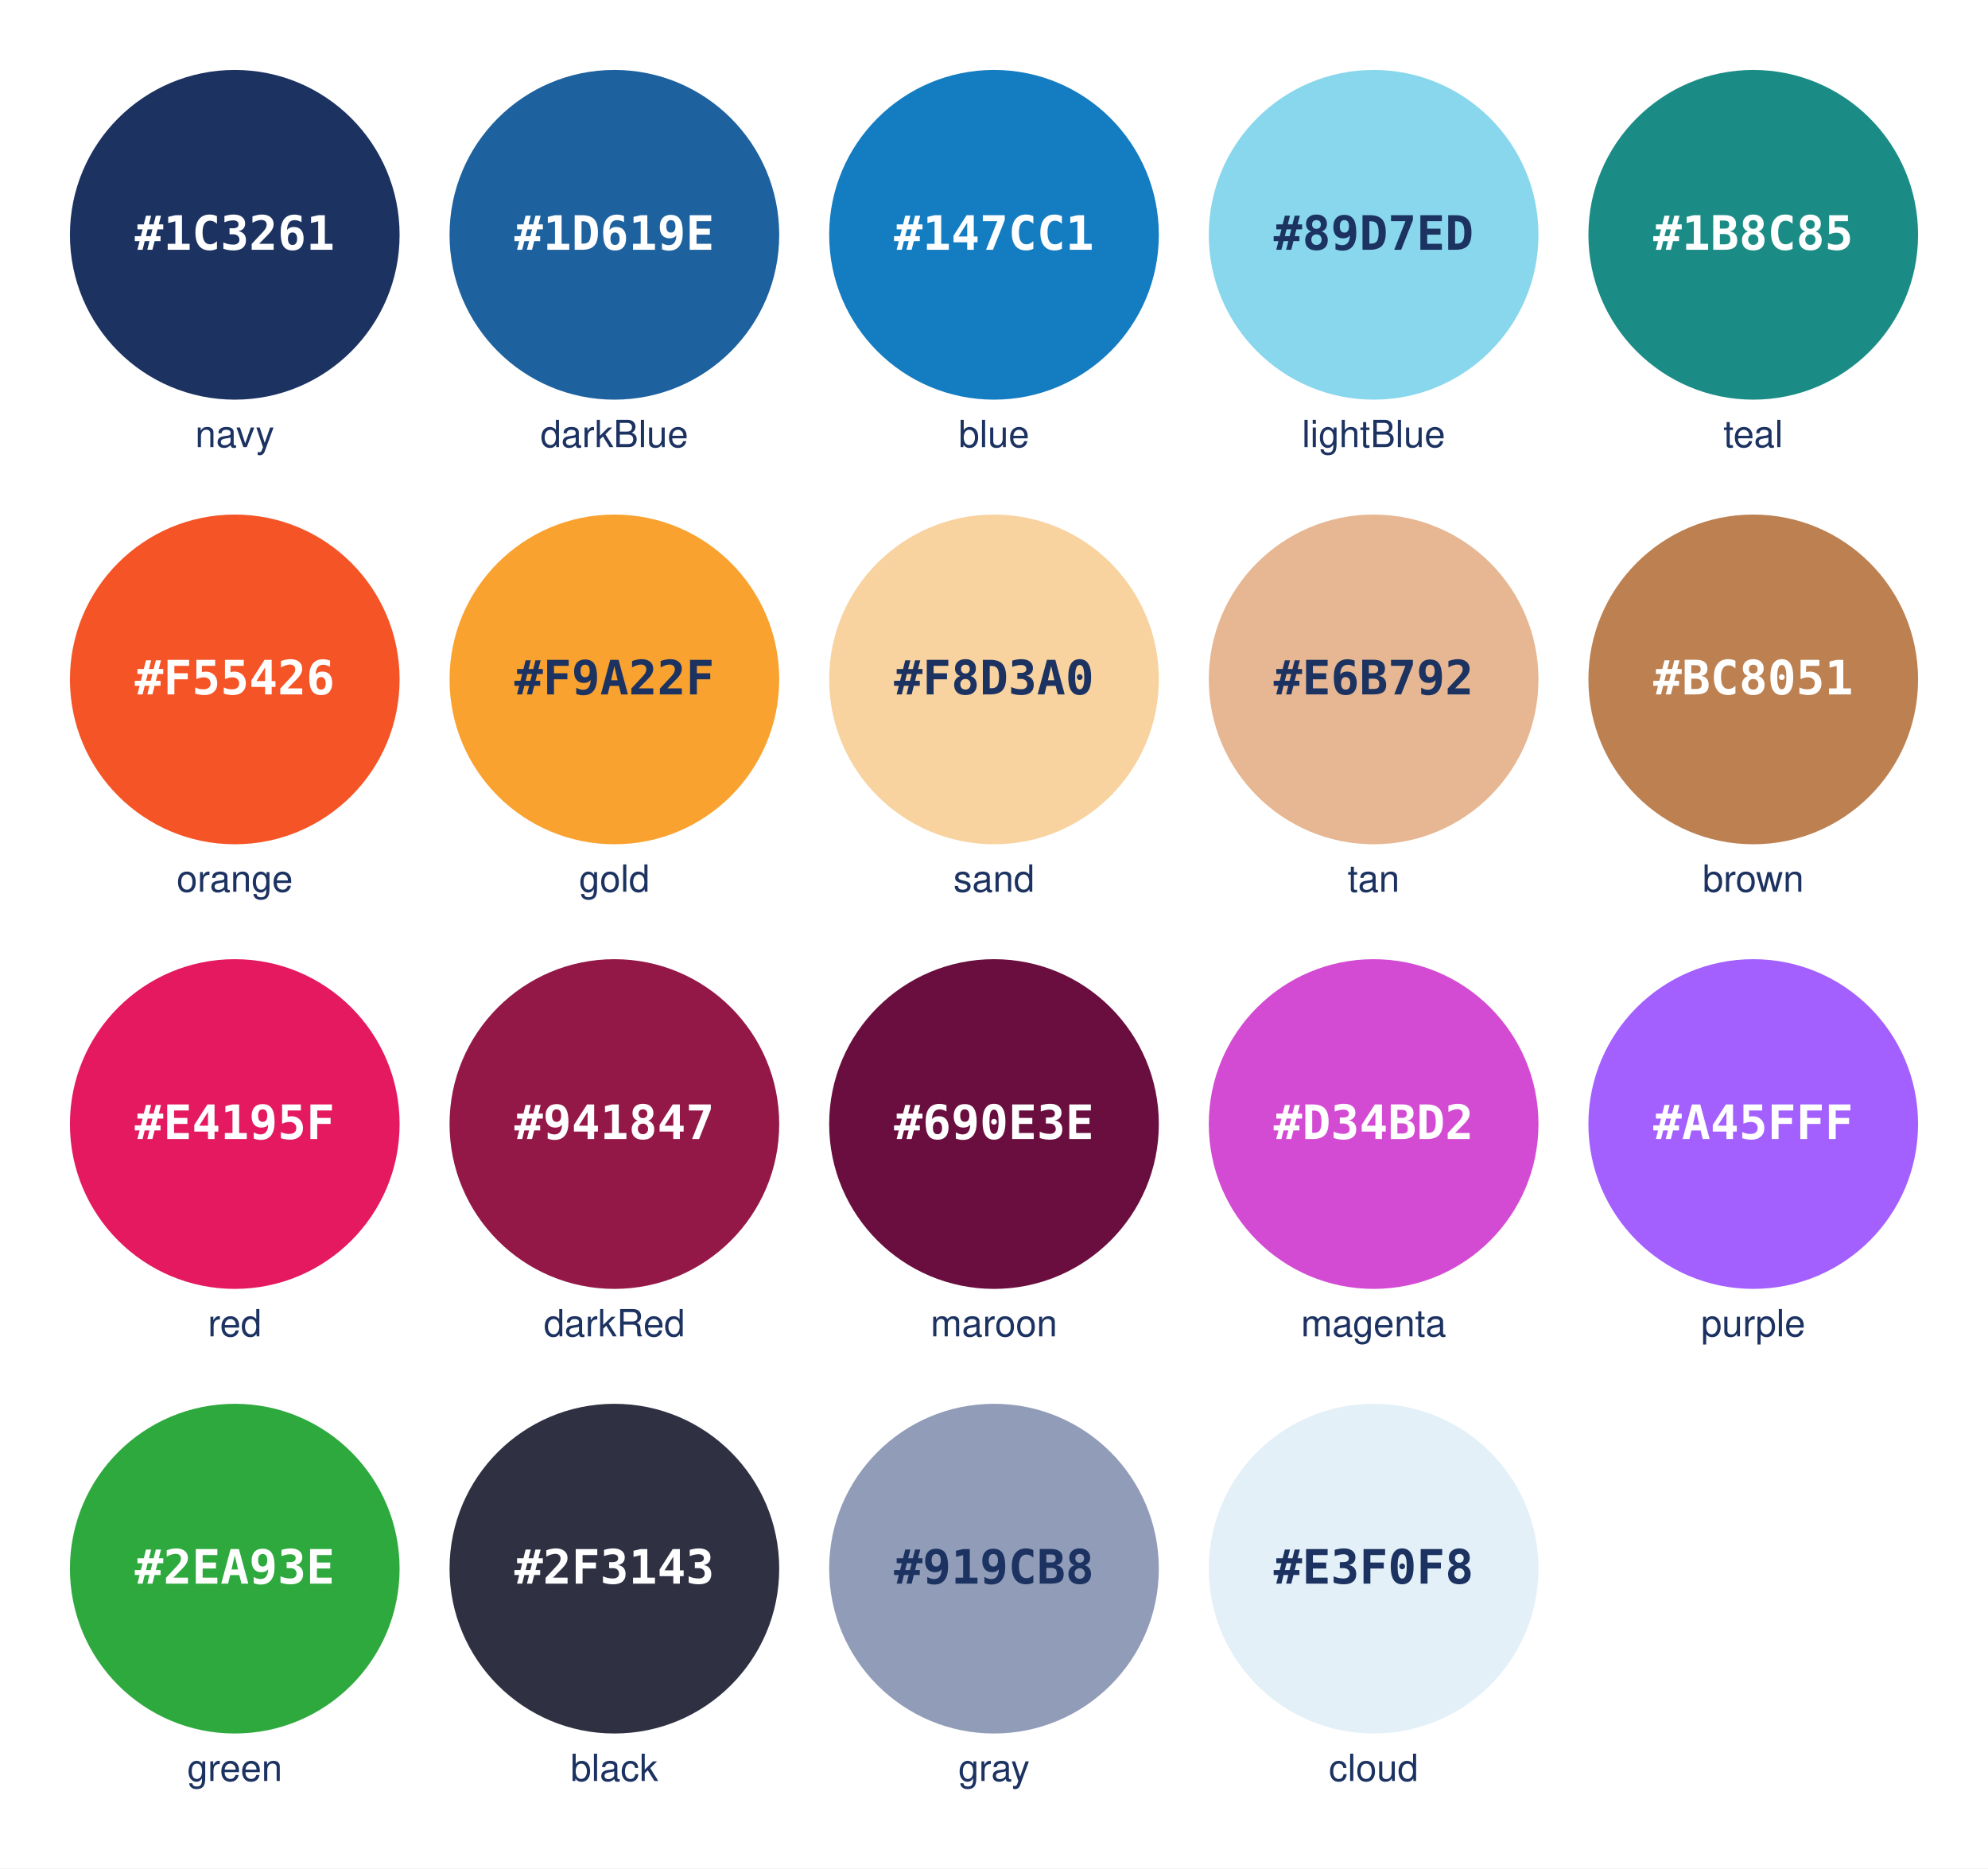
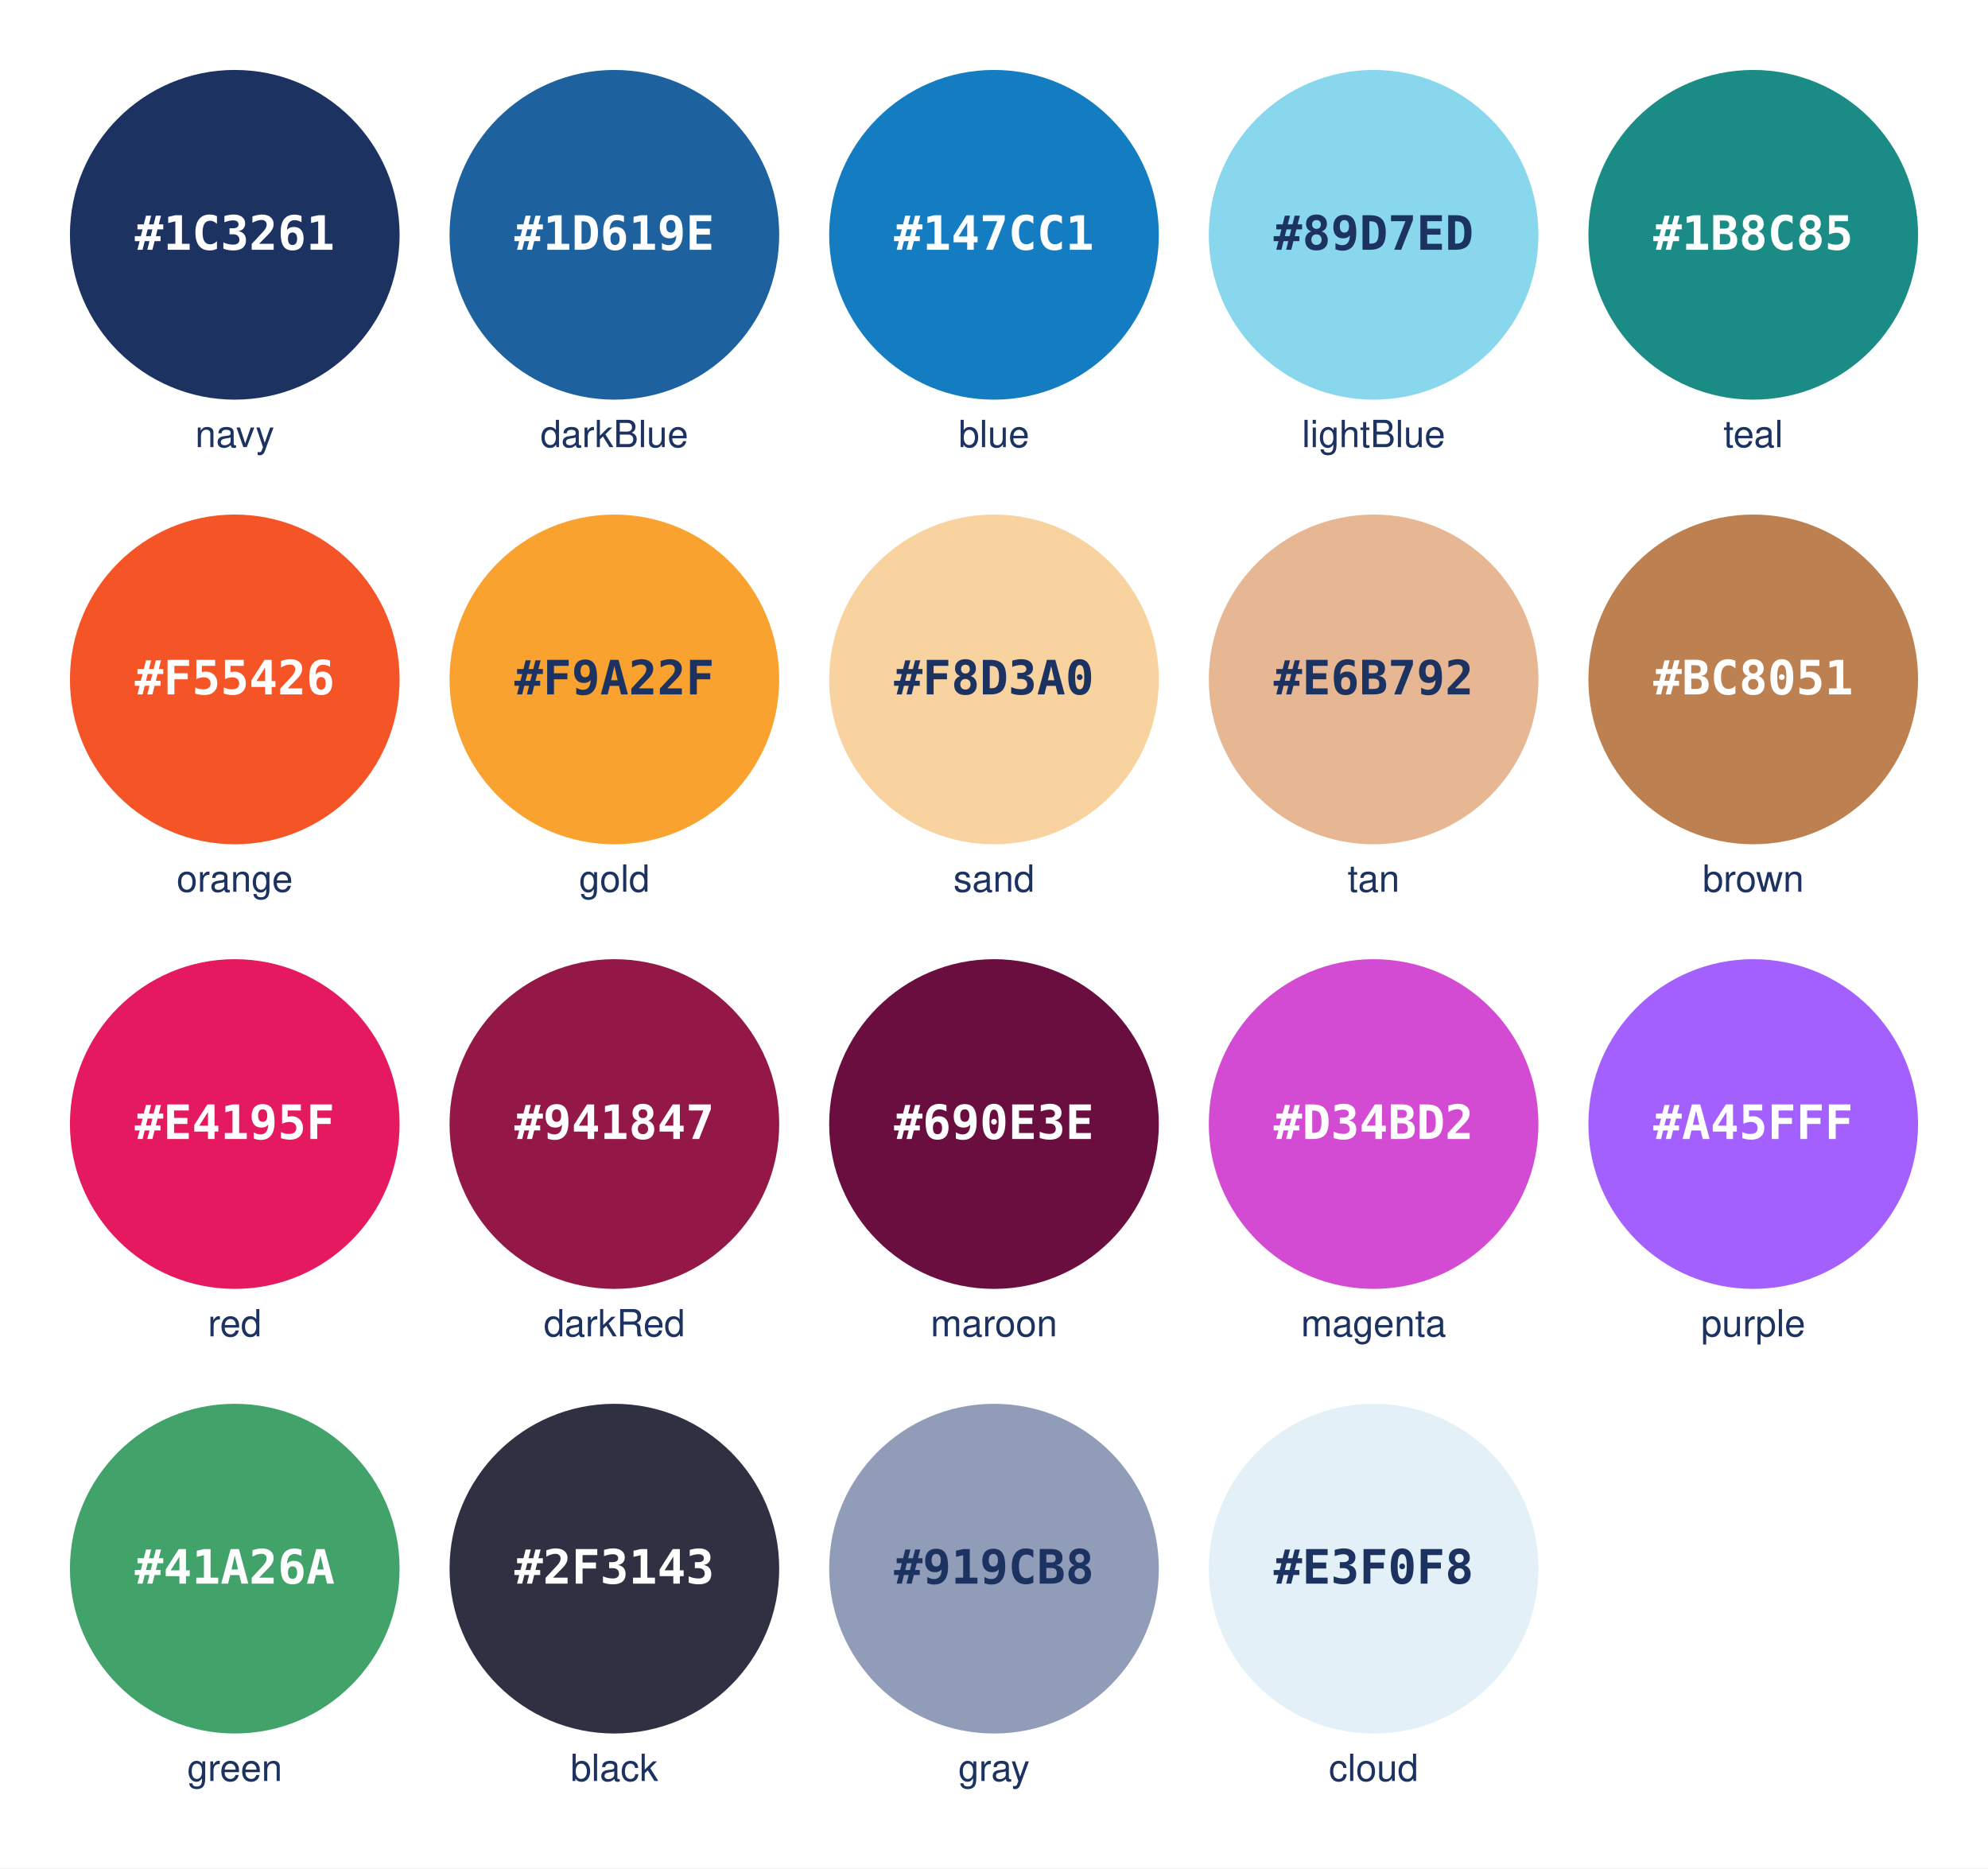
<svg xmlns="http://www.w3.org/2000/svg" width="796" height="748" viewBox="0 0 796 748">
  <rect width="796" height="748" fill="#FFFFFF" />
  <circle cx="94.0" cy="94.0" r="66.0" fill="#1C3261" />
  <text x="94.0" y="100.0" text-anchor="middle" font-family="Menlo, monospace" font-size="19" font-weight="600" fill="#FFFFFF">#1C3261</text>
  <text x="94.0" y="179" text-anchor="middle" font-family="Helvetica, Arial, sans-serif" font-size="15" fill="#1C3261">navy</text>
  <circle cx="246.0" cy="94.0" r="66.0" fill="#1D619E" />
  <text x="246.0" y="100.0" text-anchor="middle" font-family="Menlo, monospace" font-size="19" font-weight="600" fill="#FFFFFF">#1D619E</text>
  <text x="246.0" y="179" text-anchor="middle" font-family="Helvetica, Arial, sans-serif" font-size="15" fill="#1C3261">darkBlue</text>
  <circle cx="398.0" cy="94.0" r="66.0" fill="#147CC1" />
  <text x="398.0" y="100.0" text-anchor="middle" font-family="Menlo, monospace" font-size="19" font-weight="600" fill="#FFFFFF">#147CC1</text>
  <text x="398.0" y="179" text-anchor="middle" font-family="Helvetica, Arial, sans-serif" font-size="15" fill="#1C3261">blue</text>
  <circle cx="550.0" cy="94.0" r="66.0" fill="#89D7ED" />
  <text x="550.0" y="100.0" text-anchor="middle" font-family="Menlo, monospace" font-size="19" font-weight="600" fill="#1C3261">#89D7ED</text>
  <text x="550.0" y="179" text-anchor="middle" font-family="Helvetica, Arial, sans-serif" font-size="15" fill="#1C3261">lightBlue</text>
  <circle cx="702.0" cy="94.0" r="66.0" fill="#1B8C85" />
  <text x="702.0" y="100.0" text-anchor="middle" font-family="Menlo, monospace" font-size="19" font-weight="600" fill="#FFFFFF">#1B8C85</text>
  <text x="702.0" y="179" text-anchor="middle" font-family="Helvetica, Arial, sans-serif" font-size="15" fill="#1C3261">teal</text>
  <circle cx="94.0" cy="272.0" r="66.0" fill="#F55426" />
  <text x="94.0" y="278.0" text-anchor="middle" font-family="Menlo, monospace" font-size="19" font-weight="600" fill="#FFFFFF">#F55426</text>
  <text x="94.0" y="357" text-anchor="middle" font-family="Helvetica, Arial, sans-serif" font-size="15" fill="#1C3261">orange</text>
  <circle cx="246.0" cy="272.0" r="66.0" fill="#F9A22F" />
  <text x="246.0" y="278.0" text-anchor="middle" font-family="Menlo, monospace" font-size="19" font-weight="600" fill="#1C3261">#F9A22F</text>
  <text x="246.0" y="357" text-anchor="middle" font-family="Helvetica, Arial, sans-serif" font-size="15" fill="#1C3261">gold</text>
  <circle cx="398.0" cy="272.0" r="66.0" fill="#F8D3A0" />
  <text x="398.0" y="278.0" text-anchor="middle" font-family="Menlo, monospace" font-size="19" font-weight="600" fill="#1C3261">#F8D3A0</text>
  <text x="398.0" y="357" text-anchor="middle" font-family="Helvetica, Arial, sans-serif" font-size="15" fill="#1C3261">sand</text>
  <circle cx="550.0" cy="272.0" r="66.0" fill="#E6B792" />
  <text x="550.0" y="278.0" text-anchor="middle" font-family="Menlo, monospace" font-size="19" font-weight="600" fill="#1C3261">#E6B792</text>
  <text x="550.0" y="357" text-anchor="middle" font-family="Helvetica, Arial, sans-serif" font-size="15" fill="#1C3261">tan</text>
  <circle cx="702.0" cy="272.0" r="66.0" fill="#BC8051" />
  <text x="702.0" y="278.0" text-anchor="middle" font-family="Menlo, monospace" font-size="19" font-weight="600" fill="#FFFFFF">#BC8051</text>
  <text x="702.0" y="357" text-anchor="middle" font-family="Helvetica, Arial, sans-serif" font-size="15" fill="#1C3261">brown</text>
  <circle cx="94.0" cy="450.0" r="66.0" fill="#E4195F" />
  <text x="94.0" y="456.0" text-anchor="middle" font-family="Menlo, monospace" font-size="19" font-weight="600" fill="#FFFFFF">#E4195F</text>
  <text x="94.0" y="535" text-anchor="middle" font-family="Helvetica, Arial, sans-serif" font-size="15" fill="#1C3261">red</text>
  <circle cx="246.0" cy="450.0" r="66.0" fill="#941847" />
  <text x="246.0" y="456.0" text-anchor="middle" font-family="Menlo, monospace" font-size="19" font-weight="600" fill="#FFFFFF">#941847</text>
  <text x="246.0" y="535" text-anchor="middle" font-family="Helvetica, Arial, sans-serif" font-size="15" fill="#1C3261">darkRed</text>
  <circle cx="398.0" cy="450.0" r="66.0" fill="#690E3E" />
  <text x="398.0" y="456.0" text-anchor="middle" font-family="Menlo, monospace" font-size="19" font-weight="600" fill="#FFFFFF">#690E3E</text>
  <text x="398.0" y="535" text-anchor="middle" font-family="Helvetica, Arial, sans-serif" font-size="15" fill="#1C3261">maroon</text>
  <circle cx="550.0" cy="450.0" r="66.0" fill="#D34BD2" />
  <text x="550.0" y="456.0" text-anchor="middle" font-family="Menlo, monospace" font-size="19" font-weight="600" fill="#FFFFFF">#D34BD2</text>
  <text x="550.0" y="535" text-anchor="middle" font-family="Helvetica, Arial, sans-serif" font-size="15" fill="#1C3261">magenta</text>
  <circle cx="702.0" cy="450.0" r="66.0" fill="#A45FFF" />
  <text x="702.0" y="456.0" text-anchor="middle" font-family="Menlo, monospace" font-size="19" font-weight="600" fill="#FFFFFF">#A45FFF</text>
  <text x="702.0" y="535" text-anchor="middle" font-family="Helvetica, Arial, sans-serif" font-size="15" fill="#1C3261">purple</text>
-   <circle cx="94.0" cy="628.0" r="66.0" fill="#2EA93E" />
-   <text x="94.0" y="634.0" text-anchor="middle" font-family="Menlo, monospace" font-size="19" font-weight="600" fill="#FFFFFF">#2EA93E</text>
+   <circle cx="94.0" cy="628.0" r="66.0" fill="#41A26A" />
+   <text x="94.0" y="634.0" text-anchor="middle" font-family="Menlo, monospace" font-size="19" font-weight="600" fill="#FFFFFF">#41A26A</text>
  <text x="94.0" y="713" text-anchor="middle" font-family="Helvetica, Arial, sans-serif" font-size="15" fill="#1C3261">green</text>
  <circle cx="246.0" cy="628.0" r="66.0" fill="#2F3143" />
  <text x="246.0" y="634.0" text-anchor="middle" font-family="Menlo, monospace" font-size="19" font-weight="600" fill="#FFFFFF">#2F3143</text>
  <text x="246.0" y="713" text-anchor="middle" font-family="Helvetica, Arial, sans-serif" font-size="15" fill="#1C3261">black</text>
  <circle cx="398.0" cy="628.0" r="66.0" fill="#919CB8" />
  <text x="398.0" y="634.0" text-anchor="middle" font-family="Menlo, monospace" font-size="19" font-weight="600" fill="#1C3261">#919CB8</text>
  <text x="398.0" y="713" text-anchor="middle" font-family="Helvetica, Arial, sans-serif" font-size="15" fill="#1C3261">gray</text>
  <circle cx="550.0" cy="628.0" r="66.0" fill="#E3F0F8" />
  <text x="550.0" y="634.0" text-anchor="middle" font-family="Menlo, monospace" font-size="19" font-weight="600" fill="#1C3261">#E3F0F8</text>
  <text x="550.0" y="713" text-anchor="middle" font-family="Helvetica, Arial, sans-serif" font-size="15" fill="#1C3261">cloud</text>
</svg>
